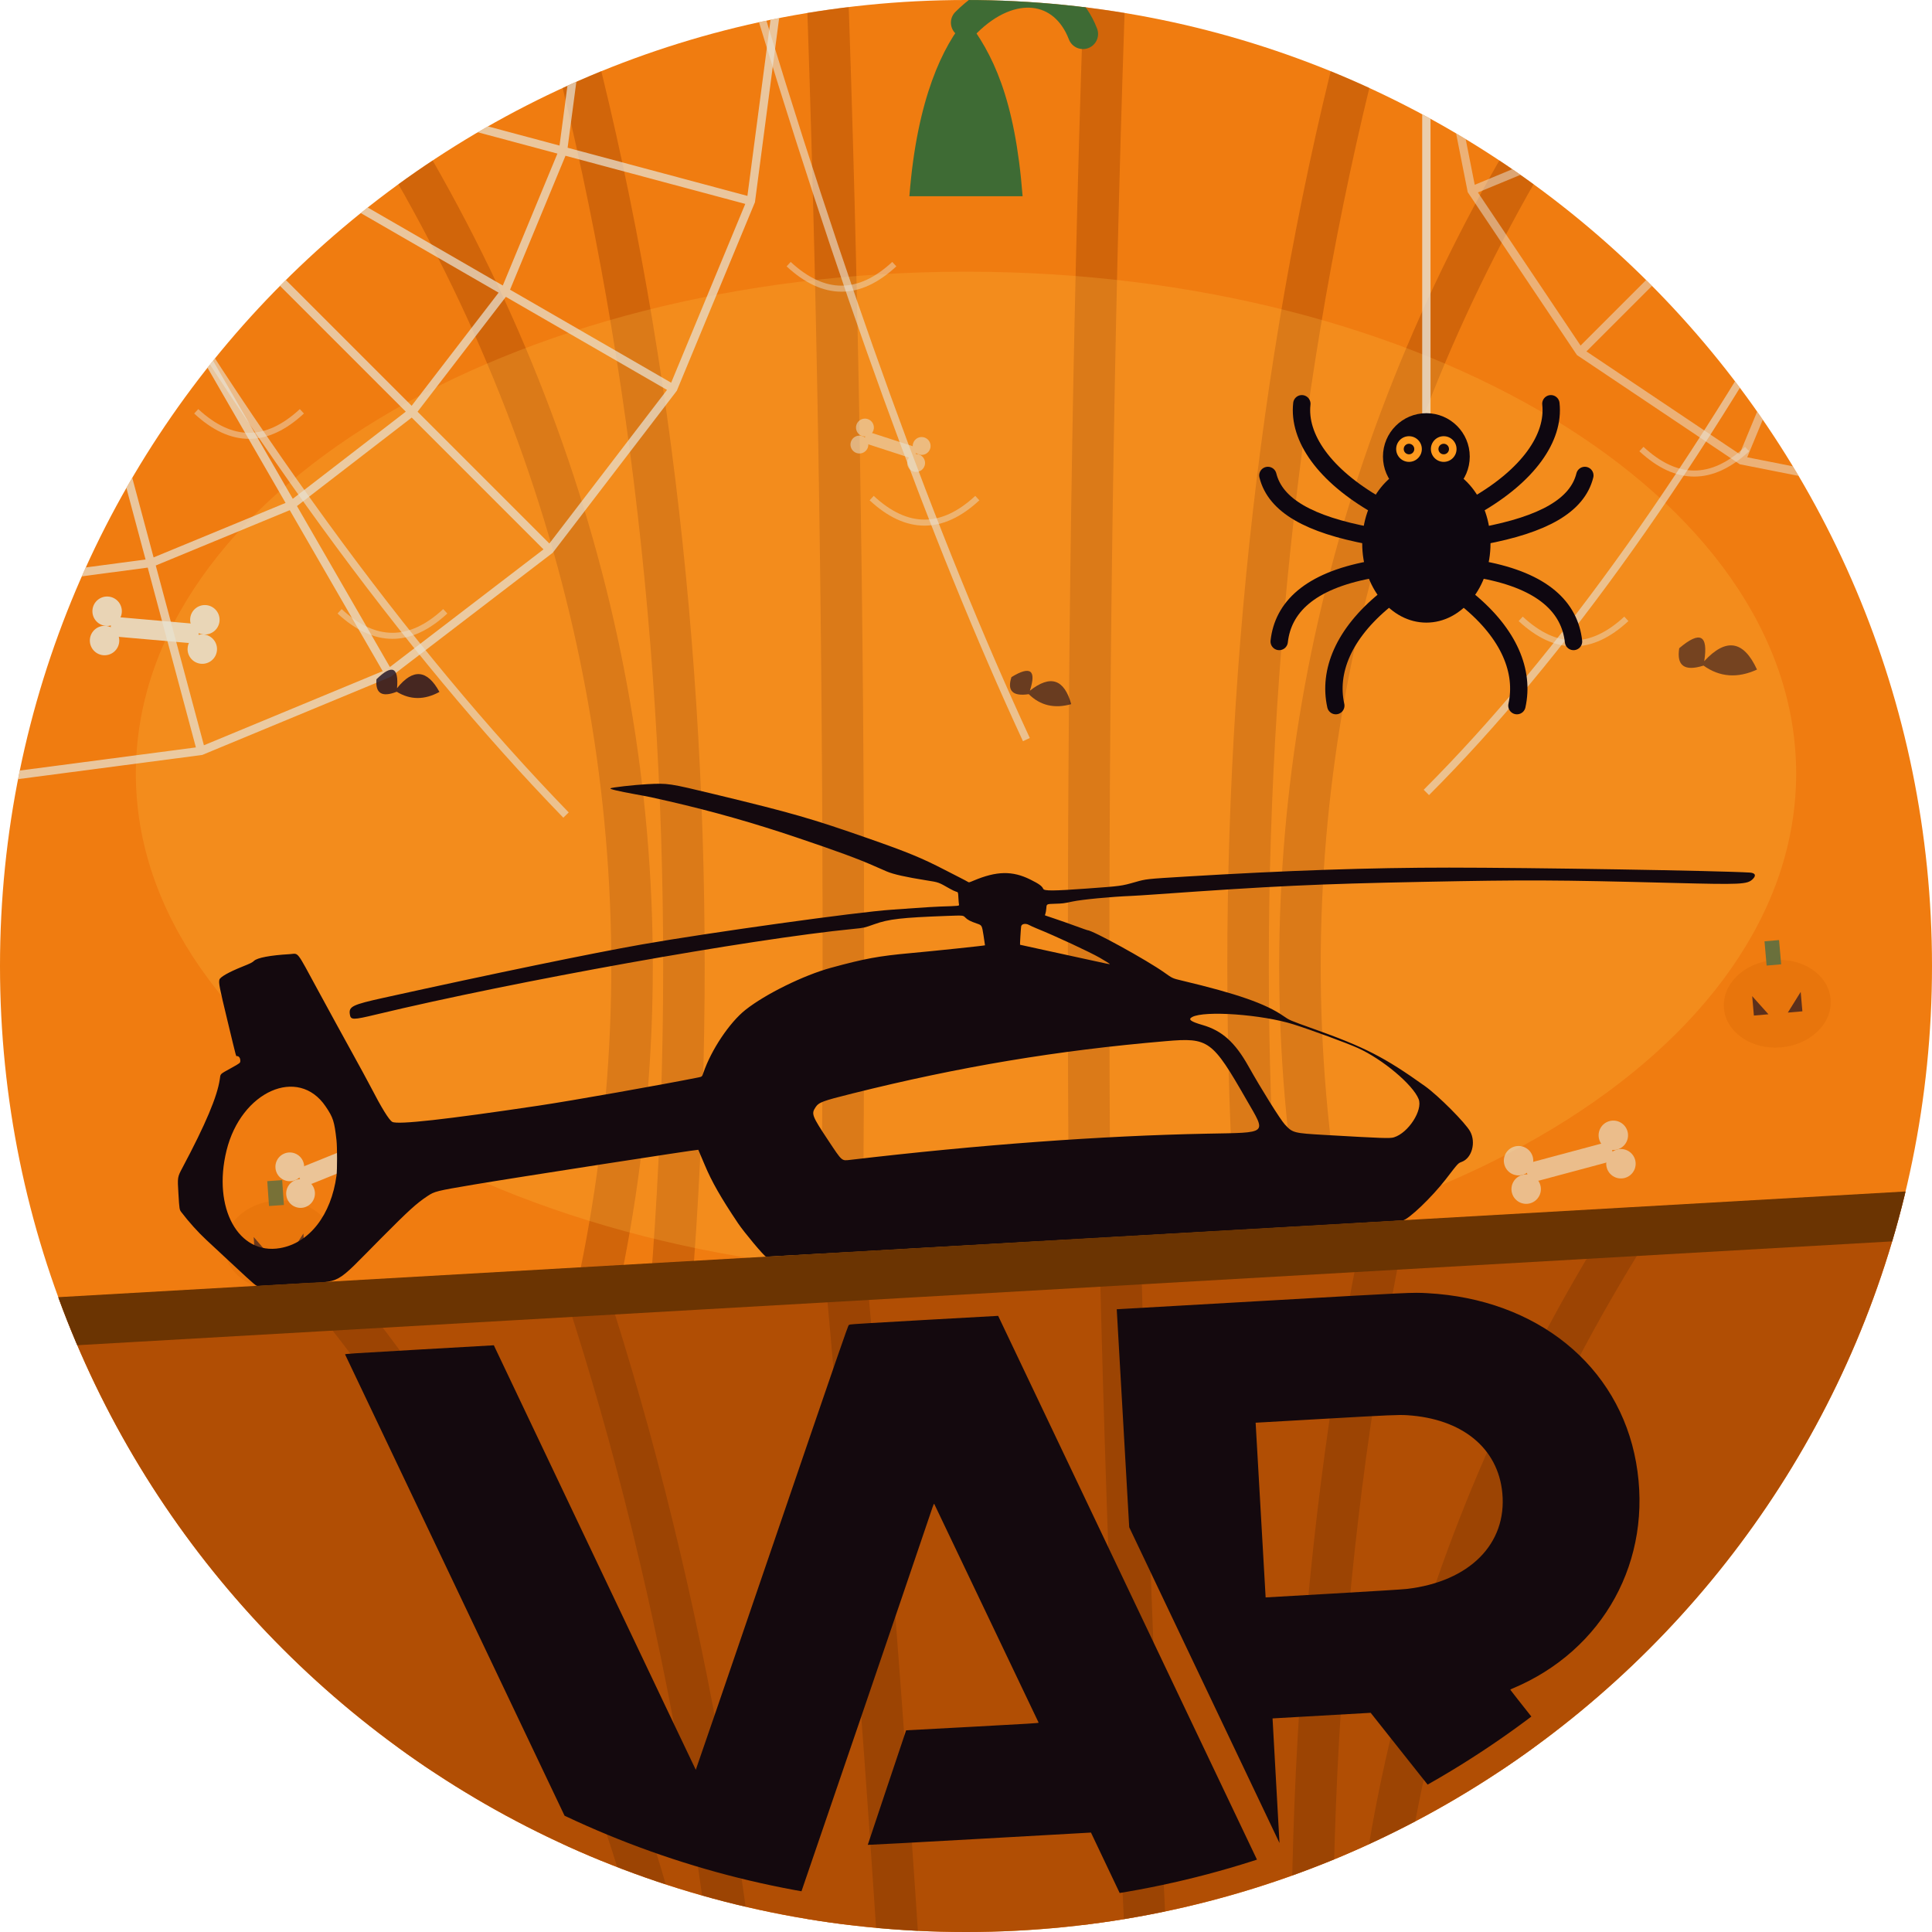
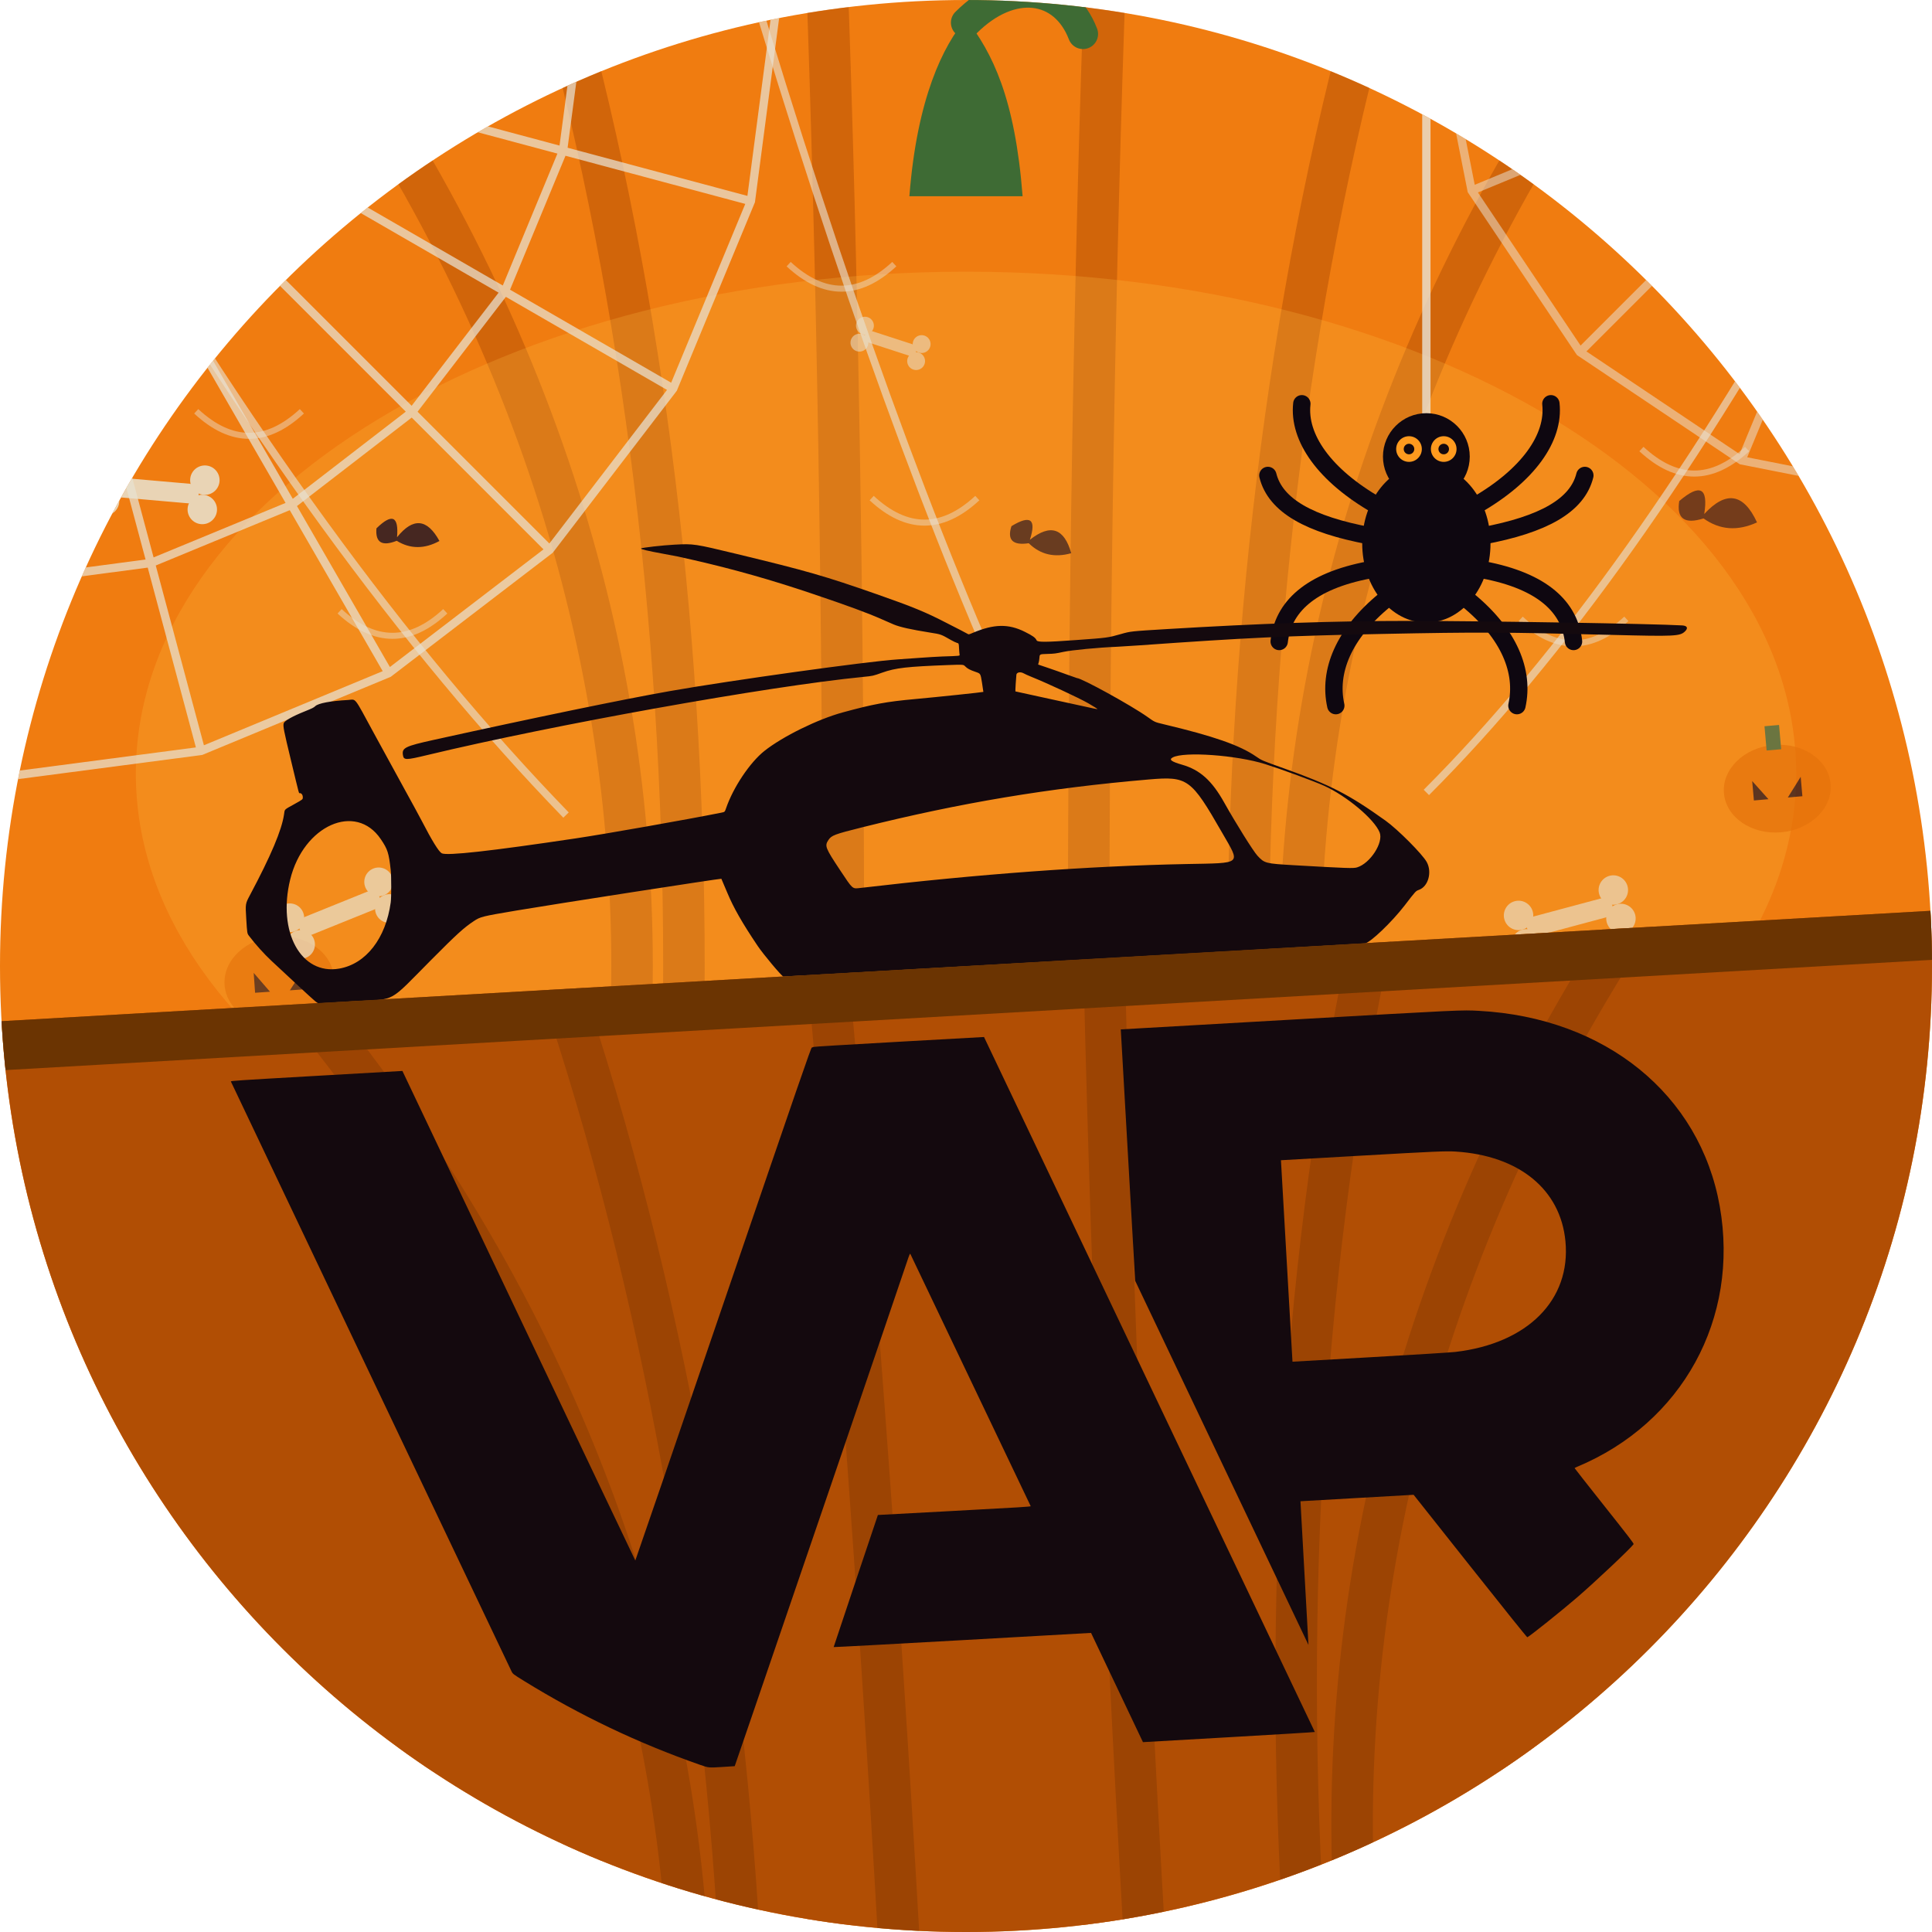
<svg xmlns="http://www.w3.org/2000/svg" viewBox="0 0 512 512" width="512" height="512">
  <defs>
    <clipPath id="h101">
      <circle cx="256" cy="256" r="256" />
    </clipPath>
  </defs>
  <g clip-path="url(#h101)">
    <circle cx="256" cy="256" r="256" fill="#F07C10" />
    <path d="M73,-10 C199,154 199,358 73,522" fill="none" stroke="#B14E04" stroke-width="11" opacity=".5" stroke-linecap="round" />
    <path d="M146,-10 C193,154 193,358 146,522" fill="none" stroke="#B14E04" stroke-width="11" opacity=".5" stroke-linecap="round" />
    <path d="M219,-10 C225,154 225,358 219,522" fill="none" stroke="#B14E04" stroke-width="11" opacity=".5" stroke-linecap="round" />
    <path d="M293,-10 C287,154 287,358 293,522" fill="none" stroke="#B14E04" stroke-width="11" opacity=".5" stroke-linecap="round" />
    <path d="M366,-10 C319,154 319,358 366,522" fill="none" stroke="#B14E04" stroke-width="11" opacity=".5" stroke-linecap="round" />
    <path d="M439,-10 C313,154 313,358 439,522" fill="none" stroke="#B14E04" stroke-width="11" opacity=".5" stroke-linecap="round" />
    <ellipse cx="256" cy="205" rx="220" ry="133" fill="#FFC24A" opacity=".22" />
    <g transform="translate(256,22)">
      <path d="M-15,30 C-13,4 -6,-10 0,-17 C7,-8 13,4 15,30 Z" fill="#3E6B34" />
      <path d="M0,-16 C12,-28 26,-26 31,-13" fill="none" stroke="#3E6B34" stroke-width="8" stroke-linecap="round" />
    </g>
    <defs>
      <clipPath id="o98">
-         <rect x="-512" y="-512" width="1536" height="842" transform="rotate(-3.275 256 256)" />
+         <rect x="-512" y="-512" width="1536" height="768" transform="rotate(-3.275 256 256)" />
      </clipPath>
    </defs>
    <g clip-path="url(#o98)">
      <g stroke="#E8E2D4" stroke-width="2.2" fill="none" opacity=".72">
        <path d="M0,0 L206.0,0.0 M0,0 L199.0,53.3 M0,0 L178.4,103.0 M0,0 L145.7,145.7 M0,0 L103.0,178.4 M0,0 L53.3,199.0 M0,0 L0.0,206.0 M51.5,0.0 L49.7,13.3 L44.6,25.7 L36.4,36.4 L25.8,44.6 L13.3,49.7 L0.0,51.5 M103.0,0.0 L99.5,26.7 L89.2,51.5 L72.8,72.8 L51.5,89.2 L26.7,99.5 L0.0,103.0 M154.5,0.0 L149.2,40.0 L133.8,77.2 L109.2,109.2 L77.3,133.8 L40.0,149.2 L0.0,154.5 M206.0,0.0 L199.0,53.3 L178.4,103.0 L145.7,145.7 L103.0,178.4 L53.3,199.0 L0.0,206.0" />
      </g>
      <g stroke="#E8E2D4" stroke-width="2.2" fill="none" opacity=".52">
        <path d="M512,0 L512.0,132.0 M512,0 L461.5,122.0 M512,0 L418.7,93.3 M512,0 L390.0,50.5 M512,0 L380.0,0.0 M512.0,44.0 L495.2,40.7 L480.9,31.1 L471.3,16.8 L468.0,0.0 M512.0,88.0 L478.3,81.3 L449.8,62.2 L430.7,33.7 L424.0,0.0 M512.0,132.0 L461.5,122.0 L418.7,93.3 L390.0,50.5 L380.0,0.0" />
      </g>
      <path d="M22,40 Q86,150 150,216" fill="none" stroke="#E8E2D4" stroke-width="2" opacity=".62" />
      <path d="M52,109 Q66,122 80,109" fill="none" stroke="#E8E2D4" stroke-width="1.6" opacity=".45" />
      <path d="M90,162 Q104,175 118,162" fill="none" stroke="#E8E2D4" stroke-width="1.6" opacity=".45" />
      <path d="M198,-8 Q235,116 272,196" fill="none" stroke="#E8E2D4" stroke-width="2" opacity=".62" />
      <path d="M209,70 Q223,83 237,70" fill="none" stroke="#E8E2D4" stroke-width="1.6" opacity=".45" />
      <path d="M231,132 Q245,145 259,132" fill="none" stroke="#E8E2D4" stroke-width="1.6" opacity=".45" />
      <path d="M486,58 Q432,156 378,210" fill="none" stroke="#E8E2D4" stroke-width="2" opacity=".62" />
      <path d="M435,119 Q449,132 463,119" fill="none" stroke="#E8E2D4" stroke-width="1.6" opacity=".45" />
      <path d="M403,164 Q417,177 431,164" fill="none" stroke="#E8E2D4" stroke-width="1.6" opacity=".45" />
-       <g transform="translate(236,118) scale(0.79) rotate(18)" opacity="0.55">
+       <g transform="translate(236,91) scale(0.79) rotate(18)" opacity="0.55">
        <g fill="#E8E2D0">
          <rect x="-9" y="-2" width="18" height="4" rx="2" />
          <circle cx="-10" cy="-3" r="3" />
          <circle cx="-10" cy="3" r="3" />
          <circle cx="10" cy="-3" r="3" />
          <circle cx="10" cy="3" r="3" />
        </g>
      </g>
-       <g transform="translate(476,10) scale(1.06) rotate(6)" opacity="0.57">
+       <g transform="translate(476,4) scale(1.06) rotate(6)" opacity="0.57">
        <g fill="#E8E2D0">
          <rect x="-9" y="-2" width="18" height="4" rx="2" />
          <circle cx="-10" cy="-3" r="3" />
          <circle cx="-10" cy="3" r="3" />
          <circle cx="10" cy="-3" r="3" />
          <circle cx="10" cy="3" r="3" />
        </g>
      </g>
-       <g transform="translate(74,330) scale(1.32) rotate(-4)" opacity="0.62">
+       <g transform="translate(74,260) scale(1.32) rotate(-4)" opacity="0.62">
        <ellipse cx="0" cy="0" rx="11" ry="9" fill="#E5720A" />
        <rect x="-1.5" y="-13" width="3" height="5" fill="#2E6B4F" />
        <path d="M-5,-2 l3,4 l-3,0 z M5,-2 l-3,4 l3,0 z" fill="#1A0E22" />
      </g>
-       <g transform="translate(41,167) scale(1.30) rotate(5)" opacity="0.86">
+       <g transform="translate(41,130) scale(1.30) rotate(5)" opacity="0.86">
        <g fill="#E8E2D0">
          <rect x="-9" y="-2" width="18" height="4" rx="2" />
          <circle cx="-10" cy="-3" r="3" />
          <circle cx="-10" cy="3" r="3" />
          <circle cx="10" cy="-3" r="3" />
          <circle cx="10" cy="3" r="3" />
        </g>
      </g>
-       <g transform="translate(416,308) scale(1.30) rotate(-15)" opacity="0.64">
+       <g transform="translate(416,243) scale(1.30) rotate(-15)" opacity="0.64">
        <g fill="#E8E2D0">
          <rect x="-9" y="-2" width="18" height="4" rx="2" />
          <circle cx="-10" cy="-3" r="3" />
          <circle cx="-10" cy="3" r="3" />
          <circle cx="10" cy="-3" r="3" />
          <circle cx="10" cy="3" r="3" />
        </g>
      </g>
-       <g transform="translate(471,266) scale(1.29) rotate(-5)" opacity="0.69">
+       <g transform="translate(471,209) scale(1.29) rotate(-5)" opacity="0.69">
        <ellipse cx="0" cy="0" rx="11" ry="9" fill="#E5720A" />
        <rect x="-1.5" y="-13" width="3" height="5" fill="#2E6B4F" />
        <path d="M-5,-2 l3,4 l-3,0 z M5,-2 l-3,4 l3,0 z" fill="#1A0E22" />
      </g>
-       <g transform="translate(90,308) scale(1.27) rotate(-22)" opacity="0.70">
+       <g transform="translate(90,242) scale(1.27) rotate(-22)" opacity="0.70">
        <g fill="#E8E2D0">
          <rect x="-9" y="-2" width="18" height="4" rx="2" />
          <circle cx="-10" cy="-3" r="3" />
          <circle cx="-10" cy="3" r="3" />
          <circle cx="10" cy="-3" r="3" />
          <circle cx="10" cy="3" r="3" />
        </g>
      </g>
-       <g transform="translate(111,181) scale(0.94) rotate(5)" opacity="0.80">
+       <g transform="translate(111,141) scale(0.94) rotate(5)" opacity="0.80">
        <path d="M-12,0 q6,-7 6,2 q6,-9 12,0 q-6,4 -12,1 q-6,3 -6,-3 z" fill="#1A0E22" />
      </g>
-       <g transform="translate(314,316) scale(1.01) rotate(3)" opacity="0.63">
+       <g transform="translate(314,249) scale(1.01) rotate(3)" opacity="0.63">
        <path d="M-12,0 q6,-7 6,2 q6,-9 12,0 q-6,4 -12,1 q-6,3 -6,-3 z" fill="#1A0E22" />
      </g>
-       <g transform="translate(279,183) scale(0.96) rotate(18)" opacity="0.64">
+       <g transform="translate(279,143) scale(0.96) rotate(18)" opacity="0.64">
        <path d="M-12,0 q6,-7 6,2 q6,-9 12,0 q-6,4 -12,1 q-6,3 -6,-3 z" fill="#1A0E22" />
      </g>
-       <g transform="translate(459,174) scale(1.18) rotate(9)" opacity="0.58">
+       <g transform="translate(459,135) scale(1.18) rotate(9)" opacity="0.58">
        <path d="M-12,0 q6,-7 6,2 q6,-9 12,0 q-6,4 -12,1 q-6,3 -6,-3 z" fill="#1A0E22" />
      </g>
-       <g transform="translate(146,-9) scale(1.26) rotate(-1)" opacity="0.84">
+       <g transform="translate(146,-11) scale(1.26) rotate(-1)" opacity="0.84">
        <path d="M-12,0 q6,-7 6,2 q6,-9 12,0 q-6,4 -12,1 q-6,3 -6,-3 z" fill="#1A0E22" />
      </g>
      <g transform="translate(378,0)">
        <g>
          <line x1="0" y1="0" x2="0" y2="118" stroke="#E8E2D4" stroke-width="2.2" opacity=".8" />
          <g transform="translate(0,140)">
            <ellipse cx="0" cy="4" rx="17" ry="21" fill="#0E0710" />
            <circle cx="0" cy="-19" r="11.5" fill="#0E0710" />
            <g stroke="#0E0710" stroke-width="4.6" stroke-linecap="round" fill="none">
              <path d="M-13,-6 C-27,-14 -34,-24 -33,-33" />
              <path d="M-15,2 C-31,-1 -40,-6 -42,-14" />
              <path d="M-15,11 C-31,14 -38,21 -39,30" />
              <path d="M-11,19 C-22,28 -26,38 -24,47" />
              <path d="M13,-6 C27,-14 34,-24 33,-33" />
              <path d="M15,2 C31,-1 40,-6 42,-14" />
              <path d="M15,11 C31,14 38,21 39,30" />
              <path d="M11,19 C22,28 26,38 24,47" />
            </g>
            <circle cx="-4.6" cy="-21" r="3.4" fill="#FF9A1E" />
            <circle cx="4.6" cy="-21" r="3.4" fill="#FF9A1E" />
            <circle cx="-4.6" cy="-21" r="1.4" fill="#14090E" />
            <circle cx="4.6" cy="-21" r="1.4" fill="#14090E" />
          </g>
        </g>
      </g>
    </g>
    <defs>
      <clipPath id="f99">
-         <rect x="-512" y="330" width="1536" height="1024" transform="rotate(-3.275 256 256)" />
+         <rect x="-512" y="256" width="1536" height="1024" transform="rotate(-3.275 256 256)" />
      </clipPath>
    </defs>
    <g clip-path="url(#f99)">
      <g transform="rotate(-3.275 256 256)">
-         <g transform="translate(0,330)">
+         <g transform="translate(0,256)">
          <rect x="-512" y="0" width="1536" height="1024" fill="#B14E04" />
          <path d="M73,-10 C199,154 199,358 73,522" fill="none" stroke="#7E3603" stroke-width="11" opacity=".42" stroke-linecap="round" />
          <path d="M146,-10 C193,154 193,358 146,522" fill="none" stroke="#7E3603" stroke-width="11" opacity=".42" stroke-linecap="round" />
          <path d="M219,-10 C225,154 225,358 219,522" fill="none" stroke="#7E3603" stroke-width="11" opacity=".42" stroke-linecap="round" />
          <path d="M293,-10 C287,154 287,358 293,522" fill="none" stroke="#7E3603" stroke-width="11" opacity=".42" stroke-linecap="round" />
          <path d="M366,-10 C319,154 319,358 366,522" fill="none" stroke="#7E3603" stroke-width="11" opacity=".42" stroke-linecap="round" />
          <path d="M439,-10 C313,154 313,358 439,522" fill="none" stroke="#7E3603" stroke-width="11" opacity=".42" stroke-linecap="round" />
        </g>
      </g>
    </g>
-     <g fill="#14090E" transform="translate(47.00,207.72) scale(0.418)">
+     <g fill="#14090E" transform="translate(65.00,144.25) scale(0.382)">
      <path d="M35.7 305.27C27.86 297.99 20 290.67 18.23 289.02C12.94 284.07 7.26 277.76 2.59 271.63C1.3 269.94 1.3 269.94 0.67 259.67C0.04 249.4 0.04 249.4 3.21 243.43C17.85 215.93 25.31 198.26 26.9 187.33C27.45 183.58 26.65 184.36 34.25 180.13C39.92 176.97 39.91 176.98 39.91 175.49C39.91 173.85 39.02 172.61 37.83 172.6C37.11 172.6 37.81 175.22 31.69 149.81C26.64 128.87 26.11 126.2 26.67 124.15C27.12 122.49 32.62 119.37 41.13 115.95C46.53 113.78 47.49 113.3 48.58 112.26C50.67 110.26 58.97 108.69 71.24 107.99C77.19 107.64 74.98 104.81 89.29 131.15C96.15 143.79 105.73 161.29 110.57 170.04C115.41 178.79 120.75 188.62 122.44 191.88C129.48 205.52 134.23 213.21 136.29 214.34C139.72 216.22 170.18 212.83 229.23 204.01C250.02 200.91 306.75 190.88 330.23 186.17C332.66 185.68 332.66 185.68 333.54 183.12C338.5 168.63 350.1 151.3 360.17 143.32C372.8 133.3 397.13 121.34 414.41 116.63C435.84 110.79 444.66 109.17 464.81 107.34C479.81 105.98 511.76 102.62 512.05 102.38C512.08 102.36 511.65 99.49 511.1 96.01C510.1 89.68 510.1 89.68 506.87 88.58C502.65 87.13 501 86.26 499.45 84.67C498.18 83.37 498.18 83.37 487.88 83.75C459.05 84.82 451.08 85.73 441.9 89.01C435.4 91.33 435.45 91.31 428.8 91.97C362.81 98.45 214.12 125.11 126.21 146.21C111.13 149.83 109.91 149.82 109.35 146.09C108.62 141.18 110.96 140.04 130.7 135.68C199.78 120.43 262.82 107.4 294.63 101.81C336.98 94.36 431.41 81.22 452.54 79.84C455.13 79.67 462.05 79.18 467.91 78.75C473.77 78.33 480.74 77.91 483.41 77.82C496.02 77.41 495.76 77.44 495.55 76.49C495.44 76.03 495.28 74.08 495.18 72.17C495.01 68.69 495.01 68.69 493.75 68.38C493.06 68.2 491.24 67.34 489.71 66.47C482.4 62.32 482.87 62.48 475.05 61.23C461.69 59.09 454.17 57.41 449.82 55.59C448.42 55 444.91 53.47 442.02 52.19C431.61 47.57 418.28 42.66 392.8 34.08C364.87 24.67 339.59 17.5 311.76 11.09C299.95 8.37 299.99 8.38 290.21 6.6C279.38 4.63 274.04 3.36 274.55 2.87C275.14 2.3 289.73 0.65 297.88 0.23C311.16 -0.46 311.55 -0.4 341.15 6.74C389.7 18.46 402.15 22.04 437.97 34.58C462.99 43.33 472.02 47.05 486.52 54.55C489.7 56.2 494.13 58.47 496.36 59.59C498.58 60.72 500.74 61.86 501.14 62.13C501.87 62.62 501.89 62.62 504.82 61.38C519.4 55.23 529.43 55.03 540.79 60.69C546.35 63.46 548.17 64.78 548.98 66.6C549.58 67.97 555.31 67.94 575.92 66.45C598.39 64.83 598.39 64.83 607.34 62.29C614.29 60.32 614.14 60.33 639.56 58.79C703.41 54.93 756.26 53.13 806.36 53.13C858.12 53.13 977.54 55.09 996.82 56.26C1000.43 56.48 1001.17 58.14 998.71 60.49C995.29 63.76 991.43 63.94 948.73 62.85C873.08 60.91 856.08 60.83 788.97 62.17C722.22 63.5 694.67 64.8 620.01 70.11C613.86 70.55 607 70.98 604.77 71.07C591.89 71.59 573.5 73.35 567.47 74.64C561.97 75.82 561.32 75.9 556.36 76.04C551.11 76.19 551.11 76.19 550.94 78.75C550.84 80.16 550.57 81.77 550.34 82.33C550.01 83.11 549.99 83.38 550.24 83.47C550.42 83.53 553.42 84.55 556.9 85.72C560.39 86.9 566.25 88.96 569.93 90.32C573.61 91.67 576.74 92.77 576.89 92.77C580.14 92.77 614.7 111.79 625.81 119.69C630.93 123.34 630.93 123.34 636.87 124.75C672.02 133.12 689.95 139.38 701.29 147.24C705.18 149.93 705.18 149.93 720.24 155.31C752.95 166.98 765.35 173.35 790.99 191.66C799.5 197.73 816.67 214.97 819.64 220.42C823.42 227.36 820.75 237.21 814.42 239.63C811.9 240.59 812.26 240.2 804.25 250.61C795.46 262.02 780.6 276.24 776.87 276.82C775.66 277 373.53 299.94 373.25 299.84C371.87 299.33 359.32 284.34 355.46 278.59C344.66 262.51 338.75 252.16 334.39 241.69C332.21 236.45 330.36 232.1 330.28 232.02C329.97 231.71 213.68 249.73 187.97 254.08C164.08 258.12 163.13 258.35 158.5 261.43C151.54 266.06 146.73 270.44 129.11 288.18C98.73 318.77 105.03 315.29 77.25 316.85C63.91 317.61 52.31 318.29 51.48 318.37C49.96 318.52 49.96 318.52 35.7 305.27ZM65.16 294.35C83.73 291.12 97.51 273.39 100.91 248.38C101.38 244.97 101.37 230.17 100.9 226C99.56 213.99 98.8 211.61 94.02 204.55C76.64 178.83 40.43 194.92 31.18 232.47C22.2 268.91 38.7 298.96 65.16 294.35ZM426.51 238.42C508.82 228.76 585.47 223.14 652.64 221.81C692.24 221.03 690.56 222.48 677.71 200.11C656.08 162.43 653.86 160.82 626.75 163.14C557.73 169.02 495.94 179.34 427.86 196.36C408.78 201.13 406.7 201.91 404.56 205.13C401.84 209.25 402.31 210.47 412.79 226.27C421.54 239.45 421.09 239.05 426.51 238.42ZM771.34 224.12C780.47 221.3 789.76 206.88 786.96 199.86C783.31 190.7 764.16 174.62 748.38 167.48C741.64 164.43 718.63 155.97 707.64 152.51C687.74 146.23 651.12 143.59 643.34 147.88C640.63 149.37 642.43 150.74 649.96 152.91C662.3 156.47 670.56 163.87 679.03 178.98C687.23 193.6 699.29 212.89 702.16 215.99C707.1 221.32 707.66 221.47 727.59 222.62C764.71 224.76 768.81 224.9 771.34 224.12ZM591.15 114.24C591.15 114.08 588 112.11 584.82 110.28C578.3 106.55 556.35 96.34 545.07 91.8C543.08 91 540.82 89.97 540.03 89.52C537.82 88.26 535.19 88.74 534.96 90.44C534.72 92.22 534.14 101.92 534.27 102.04C534.33 102.09 541.55 103.67 550.3 105.55C559.05 107.43 571.61 110.17 578.21 111.63C589.8 114.19 591.15 114.47 591.15 114.24Z" fill-rule="evenodd" />
    </g>
-     <g transform="translate(256,330) rotate(-3.275)">
+     <g transform="translate(256,256) rotate(-3.275)">
      <rect x="-614.4" y="0" width="1228.8" height="13" fill="#6B3402" />
    </g>
    <g transform="rotate(-3.275 256 256)">
      <defs>
        <clipPath id="wc100">
          <circle cx="256" cy="256" r="249.00" />
        </clipPath>
      </defs>
      <g clip-path="url(#wc100)">
-         <g fill="#14090E" transform="translate(85.82,349.00) scale(0.34037)">
+         <g fill="#14090E" transform="translate(59.73,275.00) scale(0.39253)">
          <path d="M289.74 479.69C249.1 462.82 211.02 441.92 174.82 416.64C167.25 411.34 167.25 411.34 166.37 409.23C162.93 400.93 0.18 1.51 0.07 1.11C-0.06 0.62 2.84 0.59 58.01 0.59L116.09 0.59L185.06 170.03C222.99 263.22 254.1 339.51 254.19 339.56C254.28 339.61 285.4 263.37 323.34 170.12C384.28 20.39 392.41 0.59 392.96 0.59C393.29 0.59 393.7 0.46 393.87 0.29C394.06 0.1 413.57 0.02 451.79 0.07L509.42 0.15L544.76 86.85C564.2 134.53 608.31 242.75 642.78 327.34C677.26 411.92 705.52 481.23 705.59 481.35C705.67 481.47 679.54 481.57 647.54 481.57L589.35 481.57L573.97 443.75L558.58 405.93L471.57 405.85C423.71 405.81 384.55 405.68 384.54 405.56C384.54 405.44 392.39 385.74 402 361.78L419.45 318.23L471.2 318.41C515.7 318.56 522.93 318.53 522.79 318.17C522.7 317.94 506.67 278.74 487.17 231.05C467.67 183.37 451.59 144.02 451.43 143.62C451.18 142.97 450.83 143.66 448.49 149.51C443.95 160.87 401.02 266.69 388.38 297.7C381.77 313.92 368.25 347.1 358.35 371.42C348.45 395.75 334.26 430.59 326.81 448.84L313.26 482.01L304.45 482.08C295.64 482.14 295.64 482.14 289.74 479.69ZM816.71 375.56L781.33 325.28L743.07 325.27L704.81 325.27L704.73 373.84L704.66 422.41L653.27 296.34L601.89 170.27L601.89 85.28L601.89 0.29L714.76 0.3C833.83 0.3 832.21 0.29 844 1.6C928.95 11.07 989.75 66.44 998.79 142.58C1007.87 219.03 965.21 287.28 892.44 312.78C891.58 313.08 890.89 313.43 890.89 313.56C890.89 313.69 899.25 325.68 909.48 340.21C925.33 362.72 928.01 366.68 927.69 367.07C925.15 370.14 900.18 391.1 887.5 400.82C876.27 409.42 854.38 424.97 852.46 425.7C852.24 425.79 838.37 406.35 816.71 375.56ZM814.95 230.6C864.01 227.69 894.92 200 893.44 160.28C892.13 125.15 865.53 100.73 822.91 95.56C816.39 94.77 809.35 94.67 758.26 94.67L704.81 94.66L704.81 162.78L704.81 230.91L757.37 230.9C789.22 230.9 811.91 230.78 814.95 230.6Z" fill-rule="evenodd" />
        </g>
      </g>
    </g>
  </g>
</svg>
